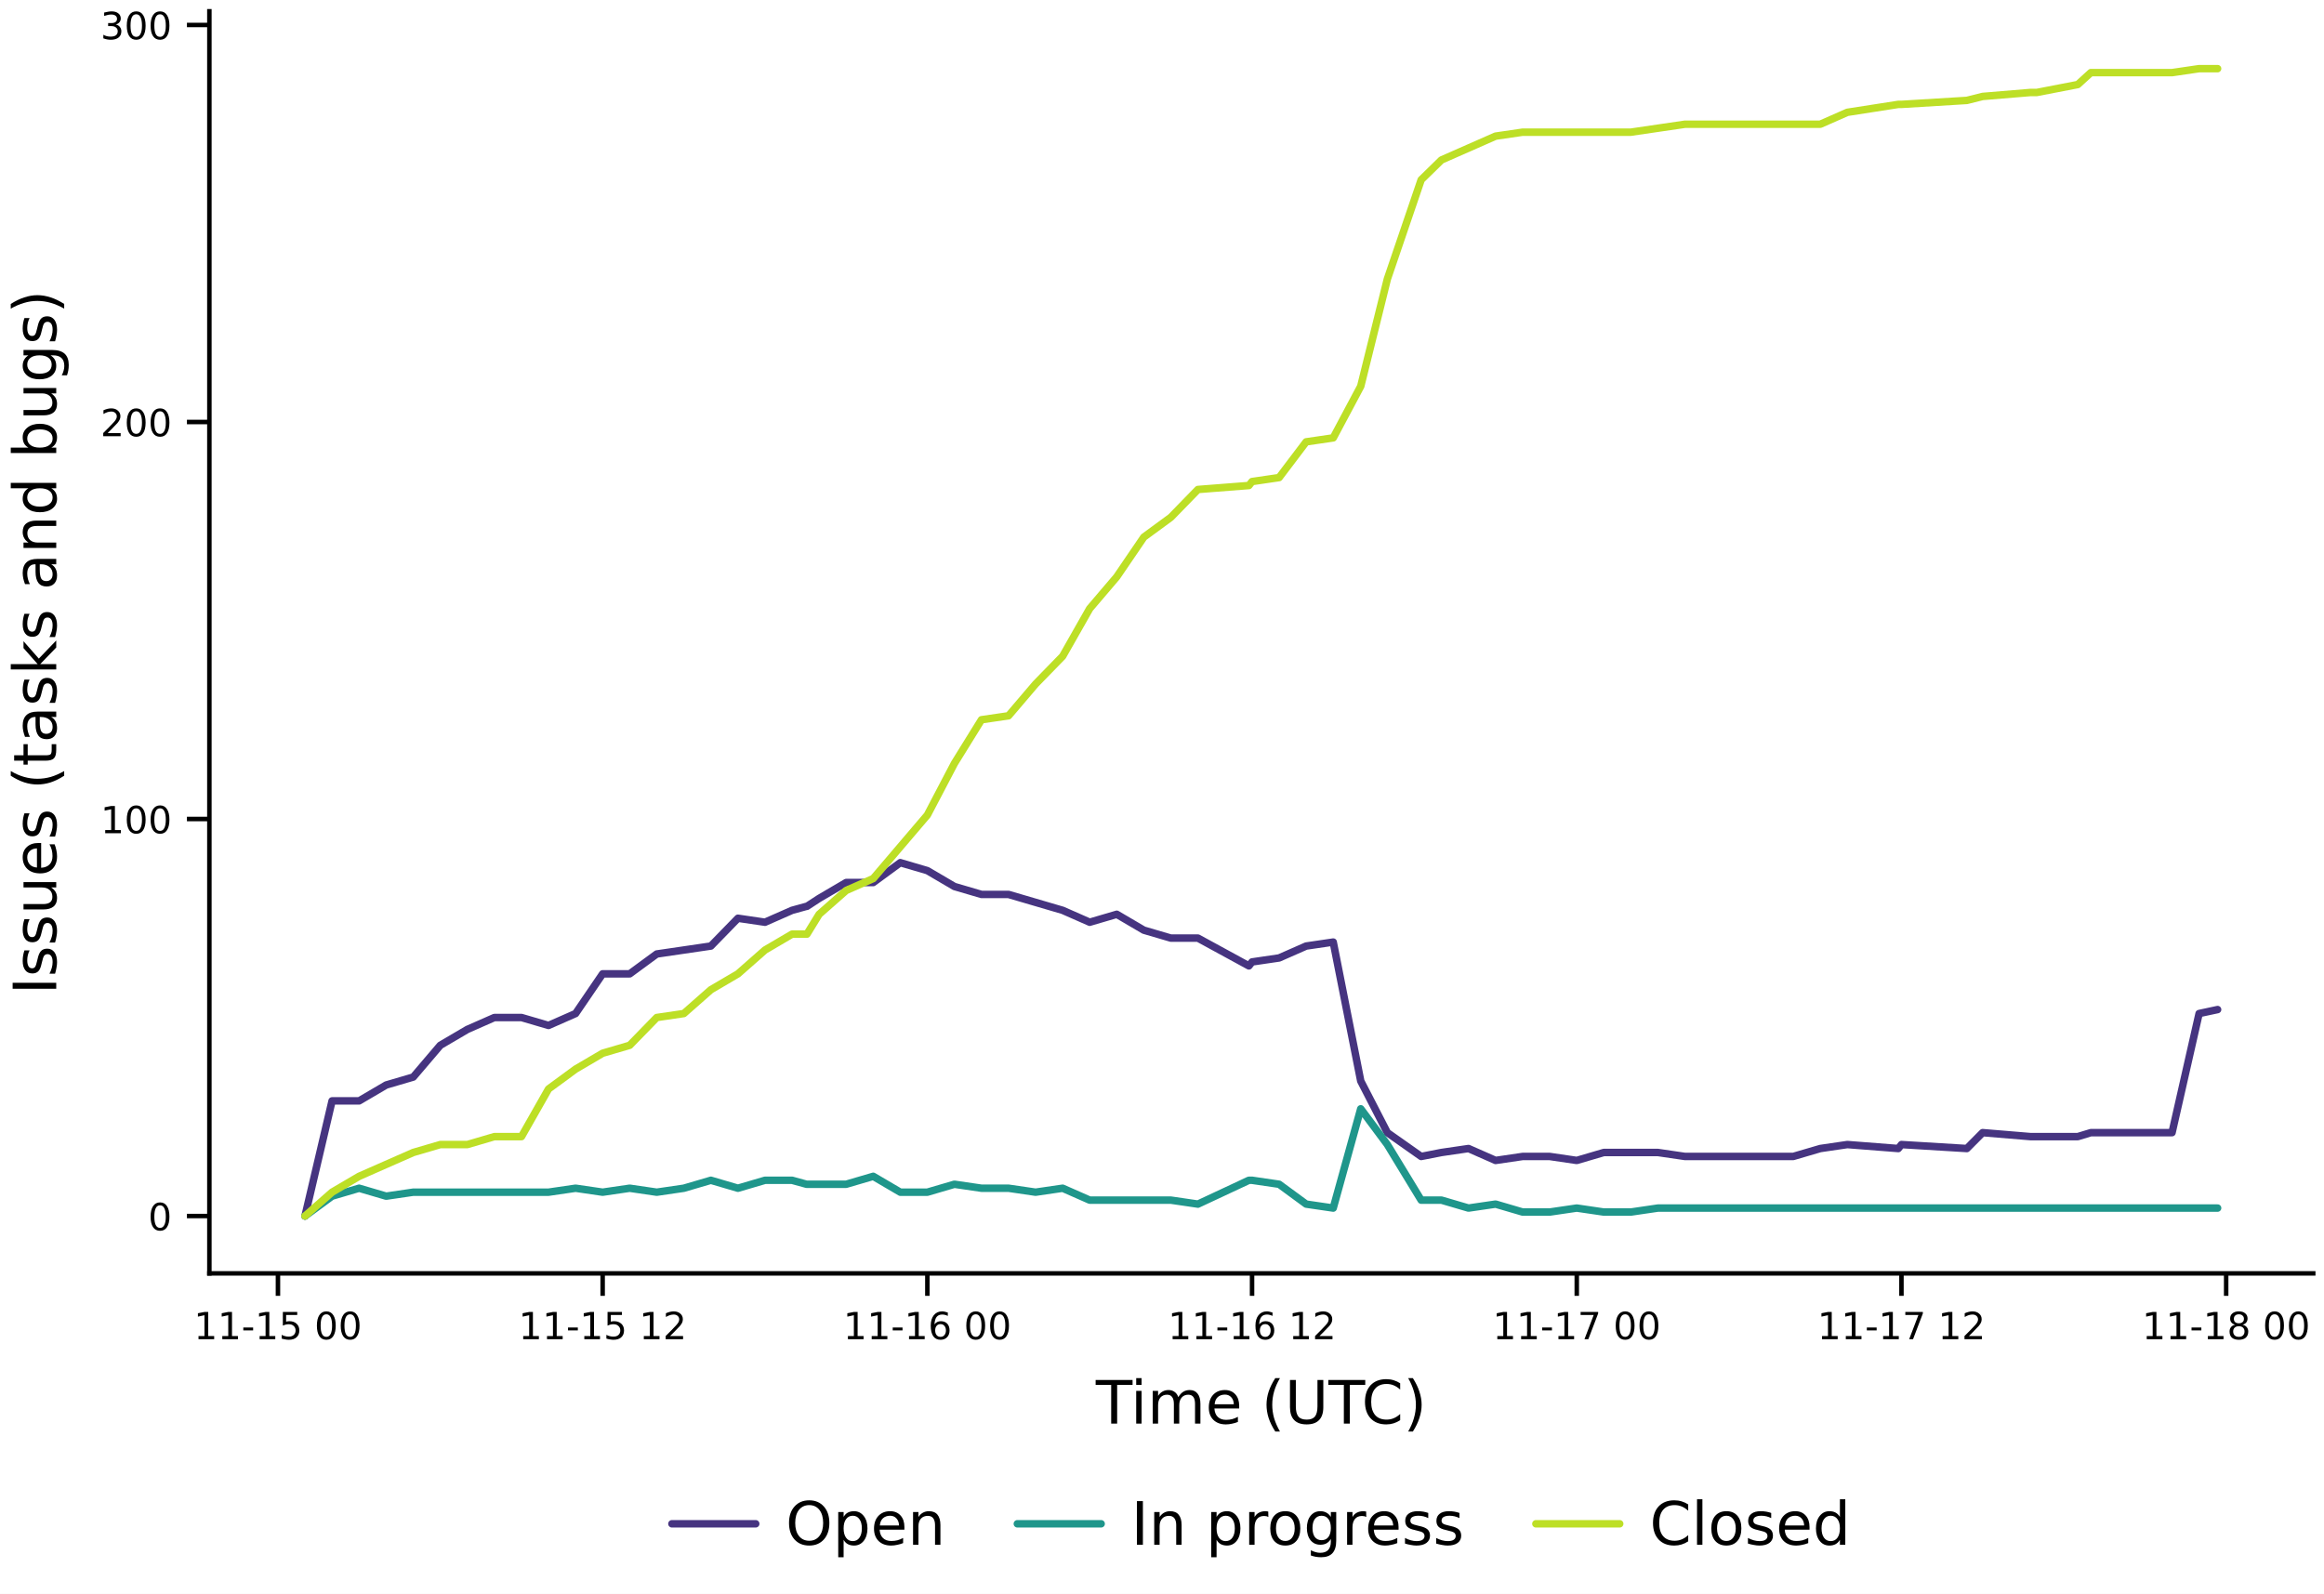
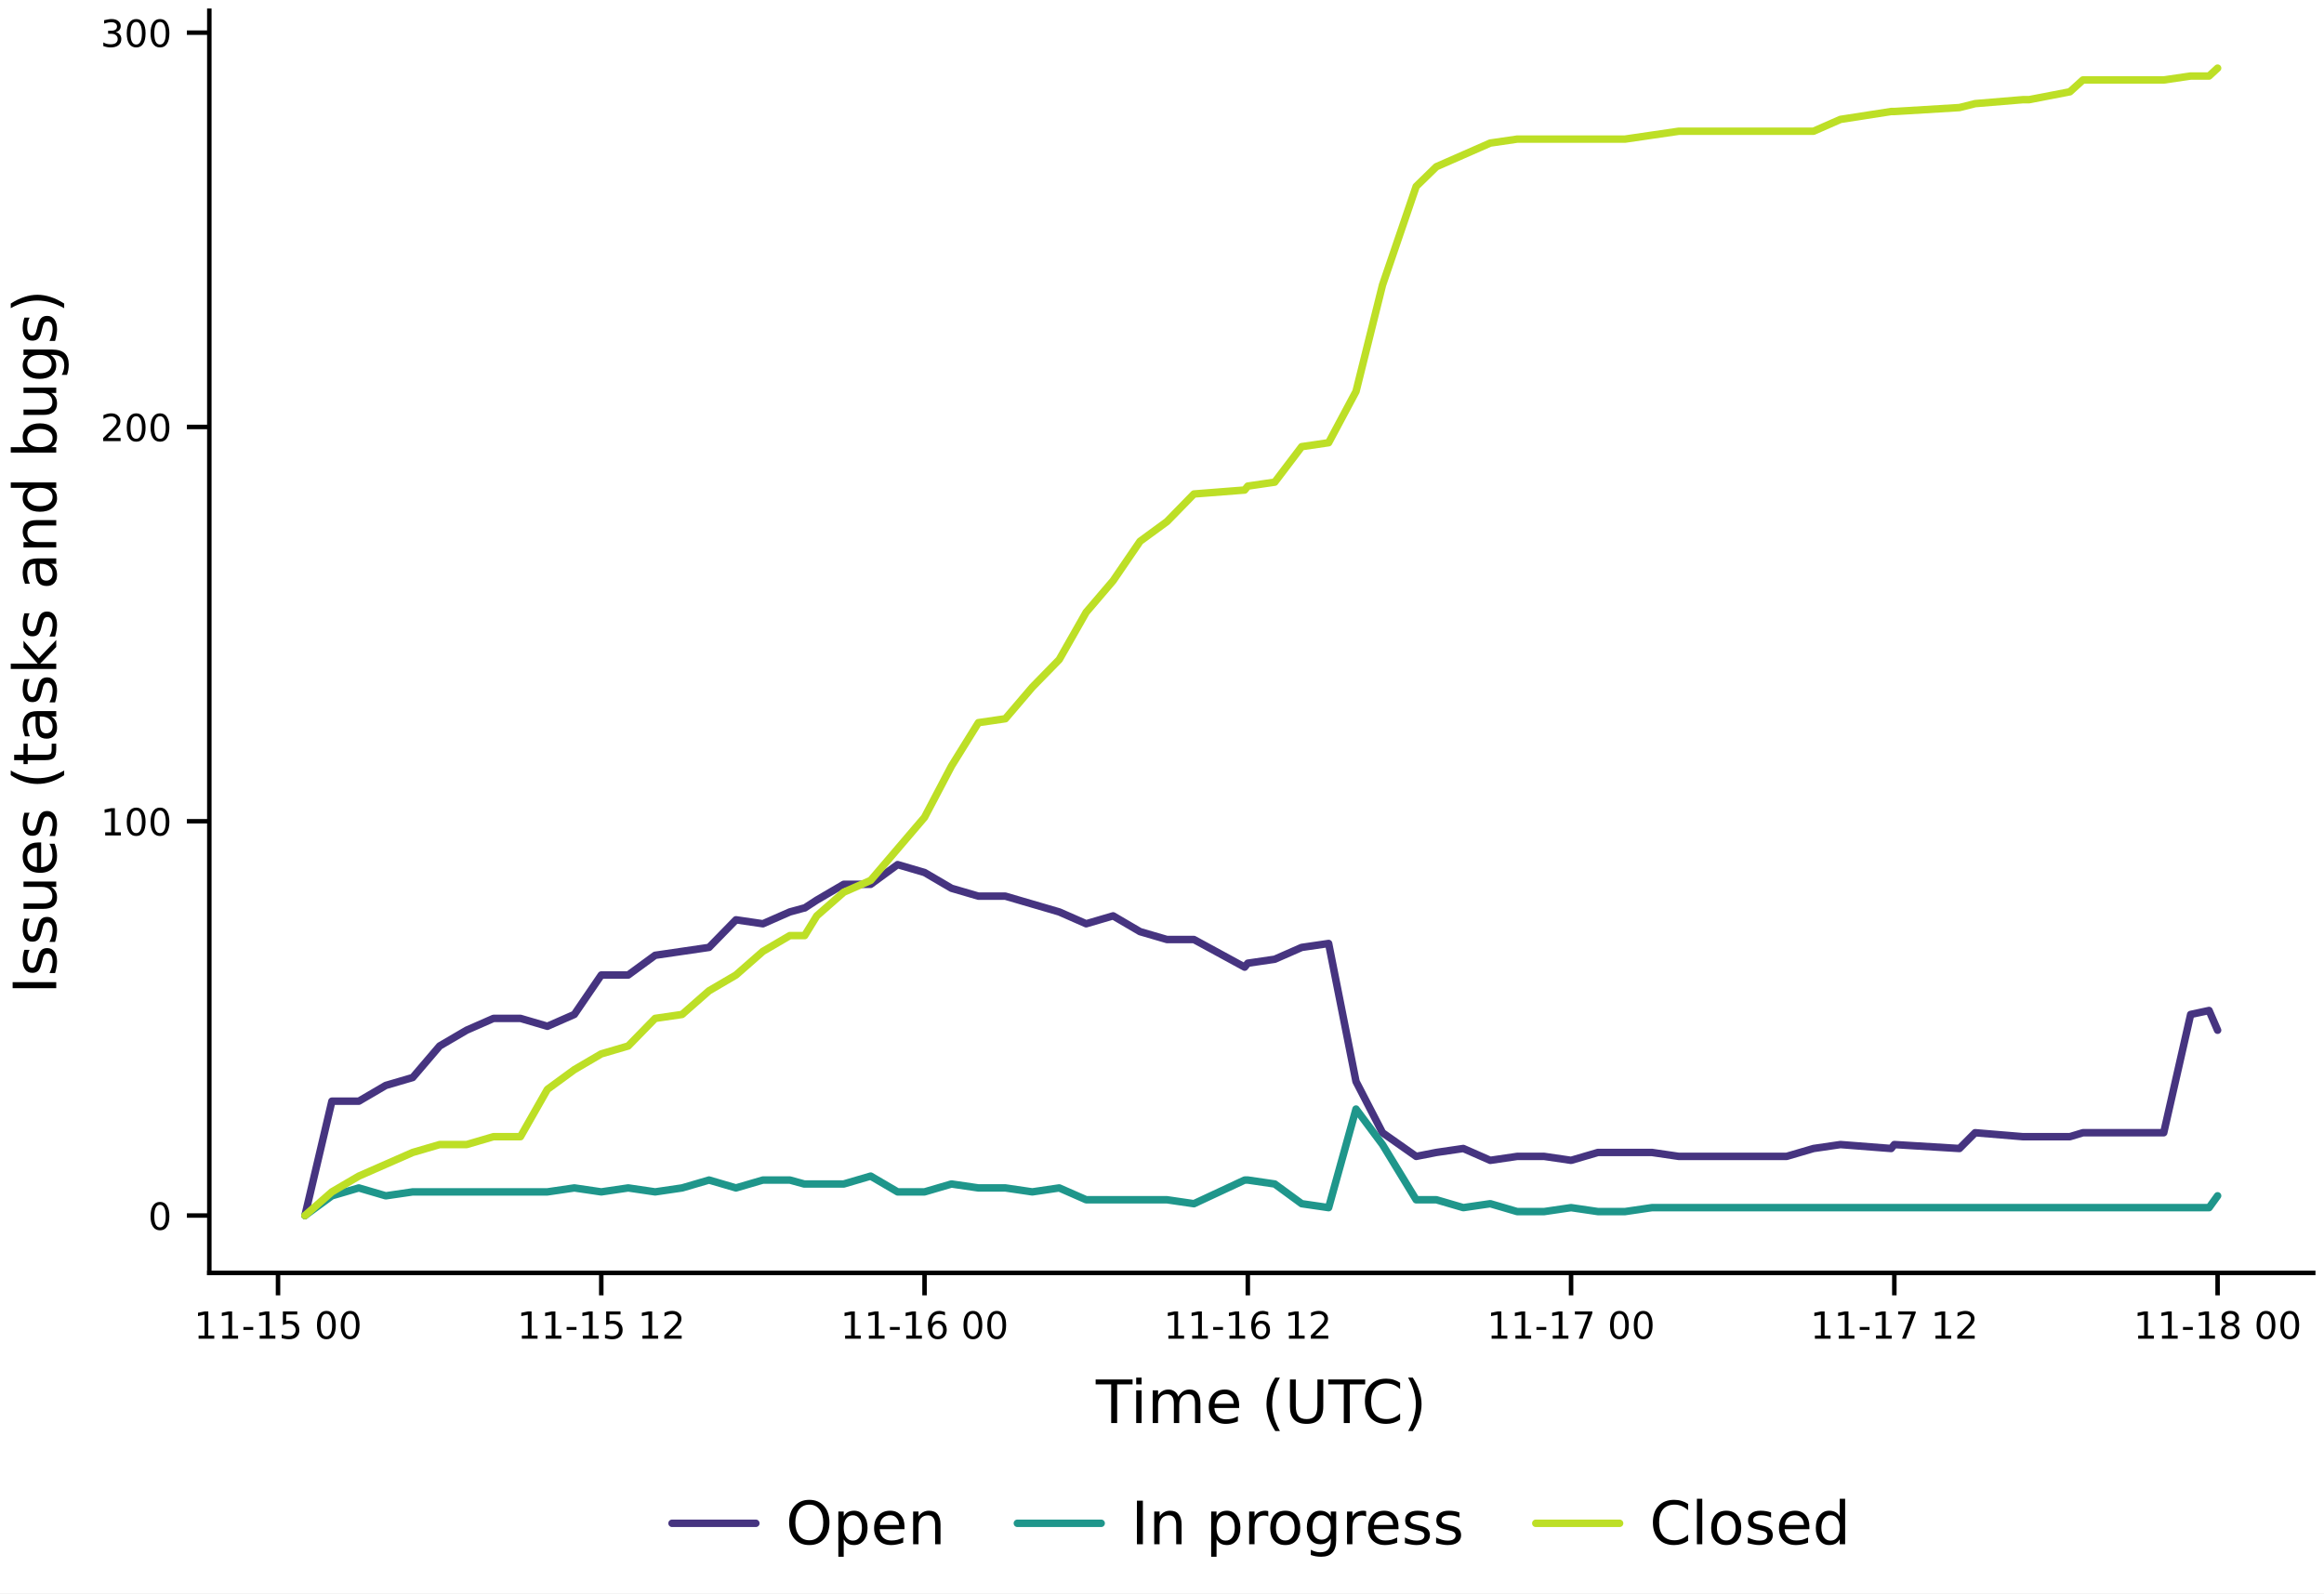
- <svg xmlns="http://www.w3.org/2000/svg" xmlns:xlink="http://www.w3.org/1999/xlink" width="310.615pt" height="213.057pt" viewBox="0 0 310.615 213.057" version="1.1">
+ <svg xmlns="http://www.w3.org/2000/svg" xmlns:xlink="http://www.w3.org/1999/xlink" width="310.696pt" height="213.046pt" viewBox="0 0 310.696 213.046" version="1.1">
  <defs>
    <style type="text/css">*{stroke-linejoin: round; stroke-linecap: butt}</style>
  </defs>
  <g id="figure_1">
    <g id="patch_1">
-       <path d="M 0 213.057  L 310.615 213.057  L 310.615 0  L 0 0  z " style="fill: #ffffff" />
+       <path d="M -0 213.046  L 310.696 213.046  L 310.696 0  L -0 0  z " style="fill: #ffffff" />
    </g>
    <g id="axes_1">
      <g id="patch_2">
-         <path d="M 27.984 170.223  L 309.175 170.223  L 309.175 1.508  L 27.984 1.508  z " style="fill: #ffffff" />
+         <path d="M 27.984 170.203  L 309.256 170.203  L 309.256 1.44  L 27.984 1.44  z " style="fill: #ffffff" />
      </g>
      <g id="matplotlib.axis_1">
        <g id="xtick_1">
          <g id="line2d_1">
            <defs>
-               <path id="m4a5c077875" d="M 0 0  L 0 3  " style="stroke: #000000; stroke-width: 0.6" />
+               <path id="mf4b369af3d" d="M 0 0  L 0 3  " style="stroke: #000000; stroke-width: 0.6" />
            </defs>
            <g>
-               <use xlink:href="#m4a5c077875" x="37.149" y="170.223" style="stroke: #000000; stroke-width: 0.6" />
+               <use xlink:href="#mf4b369af3d" x="37.168" y="170.203" style="stroke: #000000; stroke-width: 0.6" />
            </g>
          </g>
          <g id="text_1">
-             <text style="font-size: 5px; font-family: 'DejaVu Sans', sans-serif; text-anchor: middle" x="37.149" y="179.021" transform="rotate(-0 37.14923 179.0214)">11-15 00</text>
+             <text style="font-size: 5px; font-family: 'DejaVu Sans', sans-serif; text-anchor: middle" x="37.168" y="179.002" transform="rotate(-0 37.16801 179.0017)">11-15 00</text>
          </g>
        </g>
        <g id="xtick_2">
          <g id="line2d_2">
            <g>
-               <use xlink:href="#m4a5c077875" x="80.547" y="170.223" style="stroke: #000000; stroke-width: 0.6" />
+               <use xlink:href="#mf4b369af3d" x="80.385" y="170.203" style="stroke: #000000; stroke-width: 0.6" />
            </g>
          </g>
          <g id="text_2">
-             <text style="font-size: 5px; font-family: 'DejaVu Sans', sans-serif; text-anchor: middle" x="80.547" y="179.021" transform="rotate(-0 80.54742 179.0214)">11-15 12</text>
+             <text style="font-size: 5px; font-family: 'DejaVu Sans', sans-serif; text-anchor: middle" x="80.385" y="179.002" transform="rotate(-0 80.38514 179.0017)">11-15 12</text>
          </g>
        </g>
        <g id="xtick_3">
          <g id="line2d_3">
            <g>
-               <use xlink:href="#m4a5c077875" x="123.946" y="170.223" style="stroke: #000000; stroke-width: 0.6" />
+               <use xlink:href="#mf4b369af3d" x="123.602" y="170.203" style="stroke: #000000; stroke-width: 0.6" />
            </g>
          </g>
          <g id="text_3">
-             <text style="font-size: 5px; font-family: 'DejaVu Sans', sans-serif; text-anchor: middle" x="123.946" y="179.021" transform="rotate(-0 123.9456 179.0214)">11-16 00</text>
+             <text style="font-size: 5px; font-family: 'DejaVu Sans', sans-serif; text-anchor: middle" x="123.602" y="179.002" transform="rotate(-0 123.6023 179.0017)">11-16 00</text>
          </g>
        </g>
        <g id="xtick_4">
          <g id="line2d_4">
            <g>
-               <use xlink:href="#m4a5c077875" x="167.344" y="170.223" style="stroke: #000000; stroke-width: 0.6" />
+               <use xlink:href="#mf4b369af3d" x="166.819" y="170.203" style="stroke: #000000; stroke-width: 0.6" />
            </g>
          </g>
          <g id="text_4">
-             <text style="font-size: 5px; font-family: 'DejaVu Sans', sans-serif; text-anchor: middle" x="167.344" y="179.021" transform="rotate(-0 167.3438 179.0214)">11-16 12</text>
+             <text style="font-size: 5px; font-family: 'DejaVu Sans', sans-serif; text-anchor: middle" x="166.819" y="179.002" transform="rotate(-0 166.8194 179.0017)">11-16 12</text>
          </g>
        </g>
        <g id="xtick_5">
          <g id="line2d_5">
            <g>
-               <use xlink:href="#m4a5c077875" x="210.742" y="170.223" style="stroke: #000000; stroke-width: 0.6" />
+               <use xlink:href="#mf4b369af3d" x="210.037" y="170.203" style="stroke: #000000; stroke-width: 0.6" />
            </g>
          </g>
          <g id="text_5">
-             <text style="font-size: 5px; font-family: 'DejaVu Sans', sans-serif; text-anchor: middle" x="210.742" y="179.021" transform="rotate(-0 210.742 179.0214)">11-17 00</text>
+             <text style="font-size: 5px; font-family: 'DejaVu Sans', sans-serif; text-anchor: middle" x="210.037" y="179.002" transform="rotate(-0 210.0365 179.0017)">11-17 00</text>
          </g>
        </g>
        <g id="xtick_6">
          <g id="line2d_6">
            <g>
-               <use xlink:href="#m4a5c077875" x="254.14" y="170.223" style="stroke: #000000; stroke-width: 0.6" />
+               <use xlink:href="#mf4b369af3d" x="253.254" y="170.203" style="stroke: #000000; stroke-width: 0.6" />
            </g>
          </g>
          <g id="text_6">
-             <text style="font-size: 5px; font-family: 'DejaVu Sans', sans-serif; text-anchor: middle" x="254.14" y="179.021" transform="rotate(-0 254.1402 179.0214)">11-17 12</text>
+             <text style="font-size: 5px; font-family: 'DejaVu Sans', sans-serif; text-anchor: middle" x="253.254" y="179.002" transform="rotate(-0 253.2536 179.0017)">11-17 12</text>
          </g>
        </g>
        <g id="xtick_7">
          <g id="line2d_7">
            <g>
-               <use xlink:href="#m4a5c077875" x="297.538" y="170.223" style="stroke: #000000; stroke-width: 0.6" />
+               <use xlink:href="#mf4b369af3d" x="296.471" y="170.203" style="stroke: #000000; stroke-width: 0.6" />
            </g>
          </g>
          <g id="text_7">
-             <text style="font-size: 5px; font-family: 'DejaVu Sans', sans-serif; text-anchor: middle" x="297.538" y="179.021" transform="rotate(-0 297.5384 179.0214)">11-18 00</text>
+             <text style="font-size: 5px; font-family: 'DejaVu Sans', sans-serif; text-anchor: middle" x="296.471" y="179.002" transform="rotate(-0 296.4708 179.0017)">11-18 00</text>
          </g>
        </g>
        <g id="text_8">
-           <text style="font-size: 8px; font-family: 'DejaVu Sans', sans-serif; text-anchor: middle" x="168.579" y="190.301" transform="rotate(-0 168.5794 190.3013)">Time (UTC)</text>
+           <text style="font-size: 8px; font-family: 'DejaVu Sans', sans-serif; text-anchor: middle" x="168.62" y="190.282" transform="rotate(-0 168.6201 190.2816)">Time (UTC)</text>
        </g>
      </g>
      <g id="matplotlib.axis_2">
        <g id="ytick_1">
          <g id="line2d_8">
            <defs>
-               <path id="mb3bf13c415" d="M 0 0  L -3 0  " style="stroke: #000000; stroke-width: 0.6" />
+               <path id="m3325155e6f" d="M 0 0  L -3 0  " style="stroke: #000000; stroke-width: 0.6" />
            </defs>
            <g>
-               <use xlink:href="#mb3bf13c415" x="27.984" y="162.554" style="stroke: #000000; stroke-width: 0.6" />
+               <use xlink:href="#m3325155e6f" x="27.984" y="162.532" style="stroke: #000000; stroke-width: 0.6" />
            </g>
          </g>
          <g id="text_9">
-             <text style="font-size: 5px; font-family: 'DejaVu Sans', sans-serif; text-anchor: end" x="22.984" y="164.453" transform="rotate(-0 22.98438 164.4531)">0</text>
+             <text style="font-size: 5px; font-family: 'DejaVu Sans', sans-serif; text-anchor: end" x="22.984" y="164.431" transform="rotate(-0 22.98438 164.4312)">0</text>
          </g>
        </g>
        <g id="ytick_2">
          <g id="line2d_9">
            <g>
-               <use xlink:href="#mb3bf13c415" x="27.984" y="109.482" style="stroke: #000000; stroke-width: 0.6" />
+               <use xlink:href="#m3325155e6f" x="27.984" y="109.81" style="stroke: #000000; stroke-width: 0.6" />
            </g>
          </g>
          <g id="text_10">
-             <text style="font-size: 5px; font-family: 'DejaVu Sans', sans-serif; text-anchor: end" x="22.984" y="111.382" transform="rotate(-0 22.98438 111.3817)">100</text>
+             <text style="font-size: 5px; font-family: 'DejaVu Sans', sans-serif; text-anchor: end" x="22.984" y="111.709" transform="rotate(-0 22.98438 111.7093)">100</text>
          </g>
        </g>
        <g id="ytick_3">
          <g id="line2d_10">
            <g>
-               <use xlink:href="#mb3bf13c415" x="27.984" y="56.411" style="stroke: #000000; stroke-width: 0.6" />
+               <use xlink:href="#m3325155e6f" x="27.984" y="57.088" style="stroke: #000000; stroke-width: 0.6" />
            </g>
          </g>
          <g id="text_11">
-             <text style="font-size: 5px; font-family: 'DejaVu Sans', sans-serif; text-anchor: end" x="22.984" y="58.31" transform="rotate(-0 22.98438 58.31026)">200</text>
+             <text style="font-size: 5px; font-family: 'DejaVu Sans', sans-serif; text-anchor: end" x="22.984" y="58.987" transform="rotate(-0 22.98438 58.9874)">200</text>
          </g>
        </g>
        <g id="ytick_4">
          <g id="line2d_11">
            <g>
-               <use xlink:href="#mb3bf13c415" x="27.984" y="3.339" style="stroke: #000000; stroke-width: 0.6" />
+               <use xlink:href="#m3325155e6f" x="27.984" y="4.366" style="stroke: #000000; stroke-width: 0.6" />
            </g>
          </g>
          <g id="text_12">
-             <text style="font-size: 5px; font-family: 'DejaVu Sans', sans-serif; text-anchor: end" x="22.984" y="5.239" transform="rotate(-0 22.98438 5.238828)">300</text>
+             <text style="font-size: 5px; font-family: 'DejaVu Sans', sans-serif; text-anchor: end" x="22.984" y="6.265" transform="rotate(-0 22.98438 6.265481)">300</text>
          </g>
        </g>
        <g id="text_13">
-           <text style="font-size: 8px; font-family: 'DejaVu Sans', sans-serif; text-anchor: middle" x="7.519" y="85.865" transform="rotate(-90 7.51875 85.86549)">Issues (tasks and bugs)</text>
+           <text style="font-size: 8px; font-family: 'DejaVu Sans', sans-serif; text-anchor: middle" x="7.519" y="85.821" transform="rotate(-90 7.51875 85.82143)">Issues (tasks and bugs)</text>
        </g>
      </g>
      <g id="line2d_12">
-         <path d="M 40.766 162.554  L 44.382 147.163  L 47.999 147.163  L 51.615 145.04  L 55.232 143.979  L 58.848 139.733  L 62.465 137.61  L 66.081 136.018  L 69.698 136.018  L 73.314 137.079  L 76.931 135.487  L 80.547 130.18  L 84.164 130.18  L 87.78 127.527  L 91.397 126.996  L 95.013 126.465  L 98.63 122.75  L 102.247 123.281  L 105.863 121.689  L 107.792 121.158  L 107.852 121.158  L 109.48 120.097  L 113.096 117.974  L 116.713 117.974  L 120.329 115.32  L 123.946 116.382  L 127.562 118.504  L 131.179 119.566  L 134.795 119.566  L 138.412 120.627  L 142.028 121.689  L 145.645 123.281  L 149.261 122.219  L 152.878 124.342  L 156.494 125.404  L 160.111 125.404  L 166.922 129.119  L 167.344 128.588  L 170.96 128.057  L 174.577 126.465  L 178.193 125.934  L 181.87 144.509  L 185.426 151.409  L 189.947 154.593  L 192.659 154.062  L 196.276 153.532  L 199.892 155.124  L 203.509 154.593  L 207.125 154.593  L 210.742 155.124  L 214.359 154.062  L 217.975 154.062  L 221.592 154.062  L 225.208 154.593  L 228.825 154.593  L 232.441 154.593  L 236.058 154.593  L 239.674 154.593  L 243.291 153.532  L 246.907 153.001  L 253.718 153.532  L 254.14 153.001  L 262.88 153.532  L 264.99 151.409  L 271.379 151.939  L 272.223 151.939  L 277.708 151.939  L 279.456 151.409  L 283.072 151.409  L 286.689 151.409  L 290.305 151.409  L 293.922 135.487  L 296.393 134.957  " clip-path="url(#p1afe469341)" style="fill: none; stroke: #463480; stroke-linecap: round" />
+         <path d="M 40.769 162.532  L 44.371 147.242  L 47.972 147.242  L 51.574 145.134  L 55.175 144.079  L 58.777 139.861  L 62.378 137.753  L 65.979 136.171  L 69.581 136.171  L 73.182 137.225  L 76.784 135.644  L 80.385 130.371  L 83.987 130.371  L 87.588 127.735  L 91.189 127.208  L 94.791 126.681  L 98.392 122.99  L 101.994 123.518  L 105.595 121.936  L 107.516 121.409  L 107.576 121.409  L 109.197 120.354  L 112.798 118.245  L 116.399 118.245  L 120.001 115.609  L 123.602 116.664  L 127.204 118.773  L 130.805 119.827  L 134.407 119.827  L 138.008 120.882  L 141.609 121.936  L 145.211 123.518  L 148.812 122.463  L 152.414 124.572  L 156.015 125.626  L 159.617 125.626  L 166.399 129.317  L 166.819 128.79  L 170.421 128.263  L 174.022 126.681  L 177.624 126.154  L 181.285 144.606  L 184.827 151.46  L 189.328 154.624  L 192.029 154.096  L 195.631 153.569  L 199.232 155.151  L 202.834 154.624  L 206.435 154.624  L 210.037 155.151  L 213.638 154.096  L 217.239 154.096  L 220.841 154.096  L 224.442 154.624  L 228.044 154.624  L 231.645 154.624  L 235.246 154.624  L 238.848 154.624  L 242.449 153.569  L 246.051 153.042  L 252.833 153.569  L 253.254 153.042  L 261.957 153.569  L 264.058 151.46  L 270.42 151.987  L 271.261 151.987  L 276.723 151.987  L 278.464 151.46  L 282.065 151.46  L 285.666 151.46  L 289.268 151.46  L 292.869 135.644  L 295.33 135.116  L 296.471 137.753  " clip-path="url(#pbbf2adb154)" style="fill: none; stroke: #463480; stroke-linecap: round" />
      </g>
      <g id="line2d_13">
-         <path d="M 40.766 162.554  L 44.382 159.9  L 47.999 158.839  L 51.615 159.9  L 55.232 159.369  L 58.848 159.369  L 62.465 159.369  L 66.081 159.369  L 69.698 159.369  L 73.314 159.369  L 76.931 158.839  L 80.547 159.369  L 84.164 158.839  L 87.78 159.369  L 91.397 158.839  L 95.013 157.777  L 98.63 158.839  L 102.247 157.777  L 105.863 157.777  L 107.792 158.308  L 107.852 158.308  L 109.48 158.308  L 113.096 158.308  L 116.713 157.247  L 120.329 159.369  L 123.946 159.369  L 127.562 158.308  L 131.179 158.839  L 134.795 158.839  L 138.412 159.369  L 142.028 158.839  L 145.645 160.431  L 149.261 160.431  L 152.878 160.431  L 156.494 160.431  L 160.111 160.962  L 166.922 157.777  L 167.344 157.777  L 170.96 158.308  L 174.577 160.962  L 178.193 161.492  L 181.87 148.224  L 185.426 153.001  L 189.947 160.431  L 192.659 160.431  L 196.276 161.492  L 199.892 160.962  L 203.509 162.023  L 207.125 162.023  L 210.742 161.492  L 214.359 162.023  L 217.975 162.023  L 221.592 161.492  L 225.208 161.492  L 228.825 161.492  L 232.441 161.492  L 236.058 161.492  L 239.674 161.492  L 243.291 161.492  L 246.907 161.492  L 253.718 161.492  L 254.14 161.492  L 262.88 161.492  L 264.99 161.492  L 271.379 161.492  L 272.223 161.492  L 277.708 161.492  L 279.456 161.492  L 283.072 161.492  L 286.689 161.492  L 290.305 161.492  L 293.922 161.492  L 296.393 161.492  " clip-path="url(#p1afe469341)" style="fill: none; stroke: #1f968b; stroke-linecap: round" />
+         <path d="M 40.769 162.532  L 44.371 159.896  L 47.972 158.841  L 51.574 159.896  L 55.175 159.369  L 58.777 159.369  L 62.378 159.369  L 65.979 159.369  L 69.581 159.369  L 73.182 159.369  L 76.784 158.841  L 80.385 159.369  L 83.987 158.841  L 87.588 159.369  L 91.189 158.841  L 94.791 157.787  L 98.392 158.841  L 101.994 157.787  L 105.595 157.787  L 107.516 158.314  L 107.576 158.314  L 109.197 158.314  L 112.798 158.314  L 116.399 157.26  L 120.001 159.369  L 123.602 159.369  L 127.204 158.314  L 130.805 158.841  L 134.407 158.841  L 138.008 159.369  L 141.609 158.841  L 145.211 160.423  L 148.812 160.423  L 152.414 160.423  L 156.015 160.423  L 159.617 160.95  L 166.399 157.787  L 166.819 157.787  L 170.421 158.314  L 174.022 160.95  L 177.624 161.477  L 181.285 148.297  L 184.827 153.042  L 189.328 160.423  L 192.029 160.423  L 195.631 161.477  L 199.232 160.95  L 202.834 162.005  L 206.435 162.005  L 210.037 161.477  L 213.638 162.005  L 217.239 162.005  L 220.841 161.477  L 224.442 161.477  L 228.044 161.477  L 231.645 161.477  L 235.246 161.477  L 238.848 161.477  L 242.449 161.477  L 246.051 161.477  L 252.833 161.477  L 253.254 161.477  L 261.957 161.477  L 264.058 161.477  L 270.42 161.477  L 271.261 161.477  L 276.723 161.477  L 278.464 161.477  L 282.065 161.477  L 285.666 161.477  L 289.268 161.477  L 292.869 161.477  L 295.33 161.477  L 296.471 159.896  " clip-path="url(#pbbf2adb154)" style="fill: none; stroke: #1f968b; stroke-linecap: round" />
      </g>
      <g id="line2d_14">
-         <path d="M 40.766 162.554  L 44.382 159.369  L 47.999 157.247  L 51.615 155.654  L 55.232 154.062  L 58.848 153.001  L 62.465 153.001  L 66.081 151.939  L 69.698 151.939  L 73.314 145.571  L 76.931 142.917  L 80.547 140.794  L 84.164 139.733  L 87.78 136.018  L 91.397 135.487  L 95.013 132.303  L 98.63 130.18  L 102.247 126.996  L 105.863 124.873  L 107.792 124.873  L 107.852 124.873  L 109.48 122.219  L 113.096 119.035  L 116.713 117.443  L 120.329 113.197  L 123.946 108.952  L 127.562 102.052  L 131.179 96.214  L 134.795 95.684  L 138.412 91.438  L 142.028 87.723  L 145.645 81.354  L 149.261 77.109  L 152.878 71.802  L 156.494 69.148  L 160.111 65.433  L 166.922 64.902  L 167.344 64.372  L 170.96 63.841  L 174.577 59.064  L 178.193 58.534  L 181.87 51.634  L 185.426 37.305  L 189.947 24.037  L 192.659 21.384  L 196.276 19.792  L 199.892 18.199  L 203.509 17.669  L 207.125 17.669  L 210.742 17.669  L 214.359 17.669  L 217.975 17.669  L 221.592 17.138  L 225.208 16.607  L 228.825 16.607  L 232.441 16.607  L 236.058 16.607  L 239.674 16.607  L 243.291 16.607  L 246.907 15.015  L 253.718 13.954  L 254.14 13.954  L 262.88 13.423  L 264.99 12.892  L 271.379 12.362  L 272.223 12.362  L 277.708 11.3  L 279.456 9.708  L 283.072 9.708  L 286.689 9.708  L 290.305 9.708  L 293.922 9.177  L 296.393 9.177  " clip-path="url(#p1afe469341)" style="fill: none; stroke: #bddf26; stroke-linecap: round" />
+         <path d="M 40.769 162.532  L 44.371 159.369  L 47.972 157.26  L 51.574 155.678  L 55.175 154.096  L 58.777 153.042  L 62.378 153.042  L 65.979 151.987  L 69.581 151.987  L 73.182 145.661  L 76.784 143.025  L 80.385 140.916  L 83.987 139.861  L 87.588 136.171  L 91.189 135.644  L 94.791 132.48  L 98.392 130.371  L 101.994 127.208  L 105.595 125.099  L 107.516 125.099  L 107.576 125.099  L 109.197 122.463  L 112.798 119.3  L 116.399 117.718  L 120.001 113.5  L 123.602 109.283  L 127.204 102.429  L 130.805 96.629  L 134.407 96.102  L 138.008 91.884  L 141.609 88.194  L 145.211 81.867  L 148.812 77.65  L 152.414 72.377  L 156.015 69.741  L 159.617 66.051  L 166.399 65.523  L 166.819 64.996  L 170.421 64.469  L 174.022 59.724  L 177.624 59.197  L 181.285 52.343  L 184.827 38.108  L 189.328 24.928  L 192.029 22.292  L 195.631 20.71  L 199.232 19.128  L 202.834 18.601  L 206.435 18.601  L 210.037 18.601  L 213.638 18.601  L 217.239 18.601  L 220.841 18.074  L 224.442 17.547  L 228.044 17.547  L 231.645 17.547  L 235.246 17.547  L 238.848 17.547  L 242.449 17.547  L 246.051 15.965  L 252.833 14.91  L 253.254 14.91  L 261.957 14.383  L 264.058 13.856  L 270.42 13.329  L 271.261 13.329  L 276.723 12.274  L 278.464 10.693  L 282.065 10.693  L 285.666 10.693  L 289.268 10.693  L 292.869 10.165  L 295.33 10.165  L 296.471 9.111  " clip-path="url(#pbbf2adb154)" style="fill: none; stroke: #bddf26; stroke-linecap: round" />
      </g>
      <g id="patch_3">
-         <path d="M 27.984 170.223  L 27.984 1.508  " style="fill: none; stroke: #000000; stroke-width: 0.6; stroke-linejoin: miter; stroke-linecap: square" />
+         <path d="M 27.984 170.203  L 27.984 1.44  " style="fill: none; stroke: #000000; stroke-width: 0.6; stroke-linejoin: miter; stroke-linecap: square" />
      </g>
      <g id="patch_4">
-         <path d="M 27.984 170.223  L 309.175 170.223  " style="fill: none; stroke: #000000; stroke-width: 0.6; stroke-linejoin: miter; stroke-linecap: square" />
+         <path d="M 27.984 170.203  L 309.256 170.203  " style="fill: none; stroke: #000000; stroke-width: 0.6; stroke-linejoin: miter; stroke-linecap: square" />
      </g>
      <g id="legend_1">
        <g id="line2d_15">
-           <path d="M 89.805 203.696  L 95.405 203.696  L 101.005 203.696  " style="fill: none; stroke: #463480; stroke-linecap: round" />
+           <path d="M 89.846 203.684  L 95.446 203.684  L 101.046 203.684  " style="fill: none; stroke: #463480; stroke-linecap: round" />
        </g>
        <g id="text_14">
-           <text style="font-size: 8px; font-family: 'DejaVu Sans', sans-serif; text-anchor: start" x="105.005" y="206.496" transform="rotate(-0 105.0051 206.4955)">Open</text>
+           <text style="font-size: 8px; font-family: 'DejaVu Sans', sans-serif; text-anchor: start" x="105.046" y="206.484" transform="rotate(-0 105.0457 206.4837)">Open</text>
        </g>
        <g id="line2d_16">
-           <path d="M 135.974 203.696  L 141.574 203.696  L 147.174 203.696  " style="fill: none; stroke: #1f968b; stroke-linecap: round" />
+           <path d="M 136.014 203.684  L 141.614 203.684  L 147.214 203.684  " style="fill: none; stroke: #1f968b; stroke-linecap: round" />
        </g>
        <g id="text_15">
-           <text style="font-size: 8px; font-family: 'DejaVu Sans', sans-serif; text-anchor: start" x="151.174" y="206.496" transform="rotate(-0 151.1738 206.4955)">In progress</text>
+           <text style="font-size: 8px; font-family: 'DejaVu Sans', sans-serif; text-anchor: start" x="151.214" y="206.484" transform="rotate(-0 151.2145 206.4837)">In progress</text>
        </g>
        <g id="line2d_17">
-           <path d="M 205.281 203.696  L 210.881 203.696  L 216.481 203.696  " style="fill: none; stroke: #bddf26; stroke-linecap: round" />
+           <path d="M 205.322 203.684  L 210.922 203.684  L 216.522 203.684  " style="fill: none; stroke: #bddf26; stroke-linecap: round" />
        </g>
        <g id="text_16">
-           <text style="font-size: 8px; font-family: 'DejaVu Sans', sans-serif; text-anchor: start" x="220.481" y="206.496" transform="rotate(-0 220.4813 206.4955)">Closed</text>
+           <text style="font-size: 8px; font-family: 'DejaVu Sans', sans-serif; text-anchor: start" x="220.522" y="206.484" transform="rotate(-0 220.522 206.4837)">Closed</text>
        </g>
      </g>
    </g>
  </g>
  <defs>
-     <clipPath id="p1afe469341">
-       <rect x="27.984" y="1.508" width="281.19" height="168.714" />
+     <clipPath id="pbbf2adb154">
+       <rect x="27.984" y="1.44" width="281.271" height="168.763" />
    </clipPath>
  </defs>
</svg>
